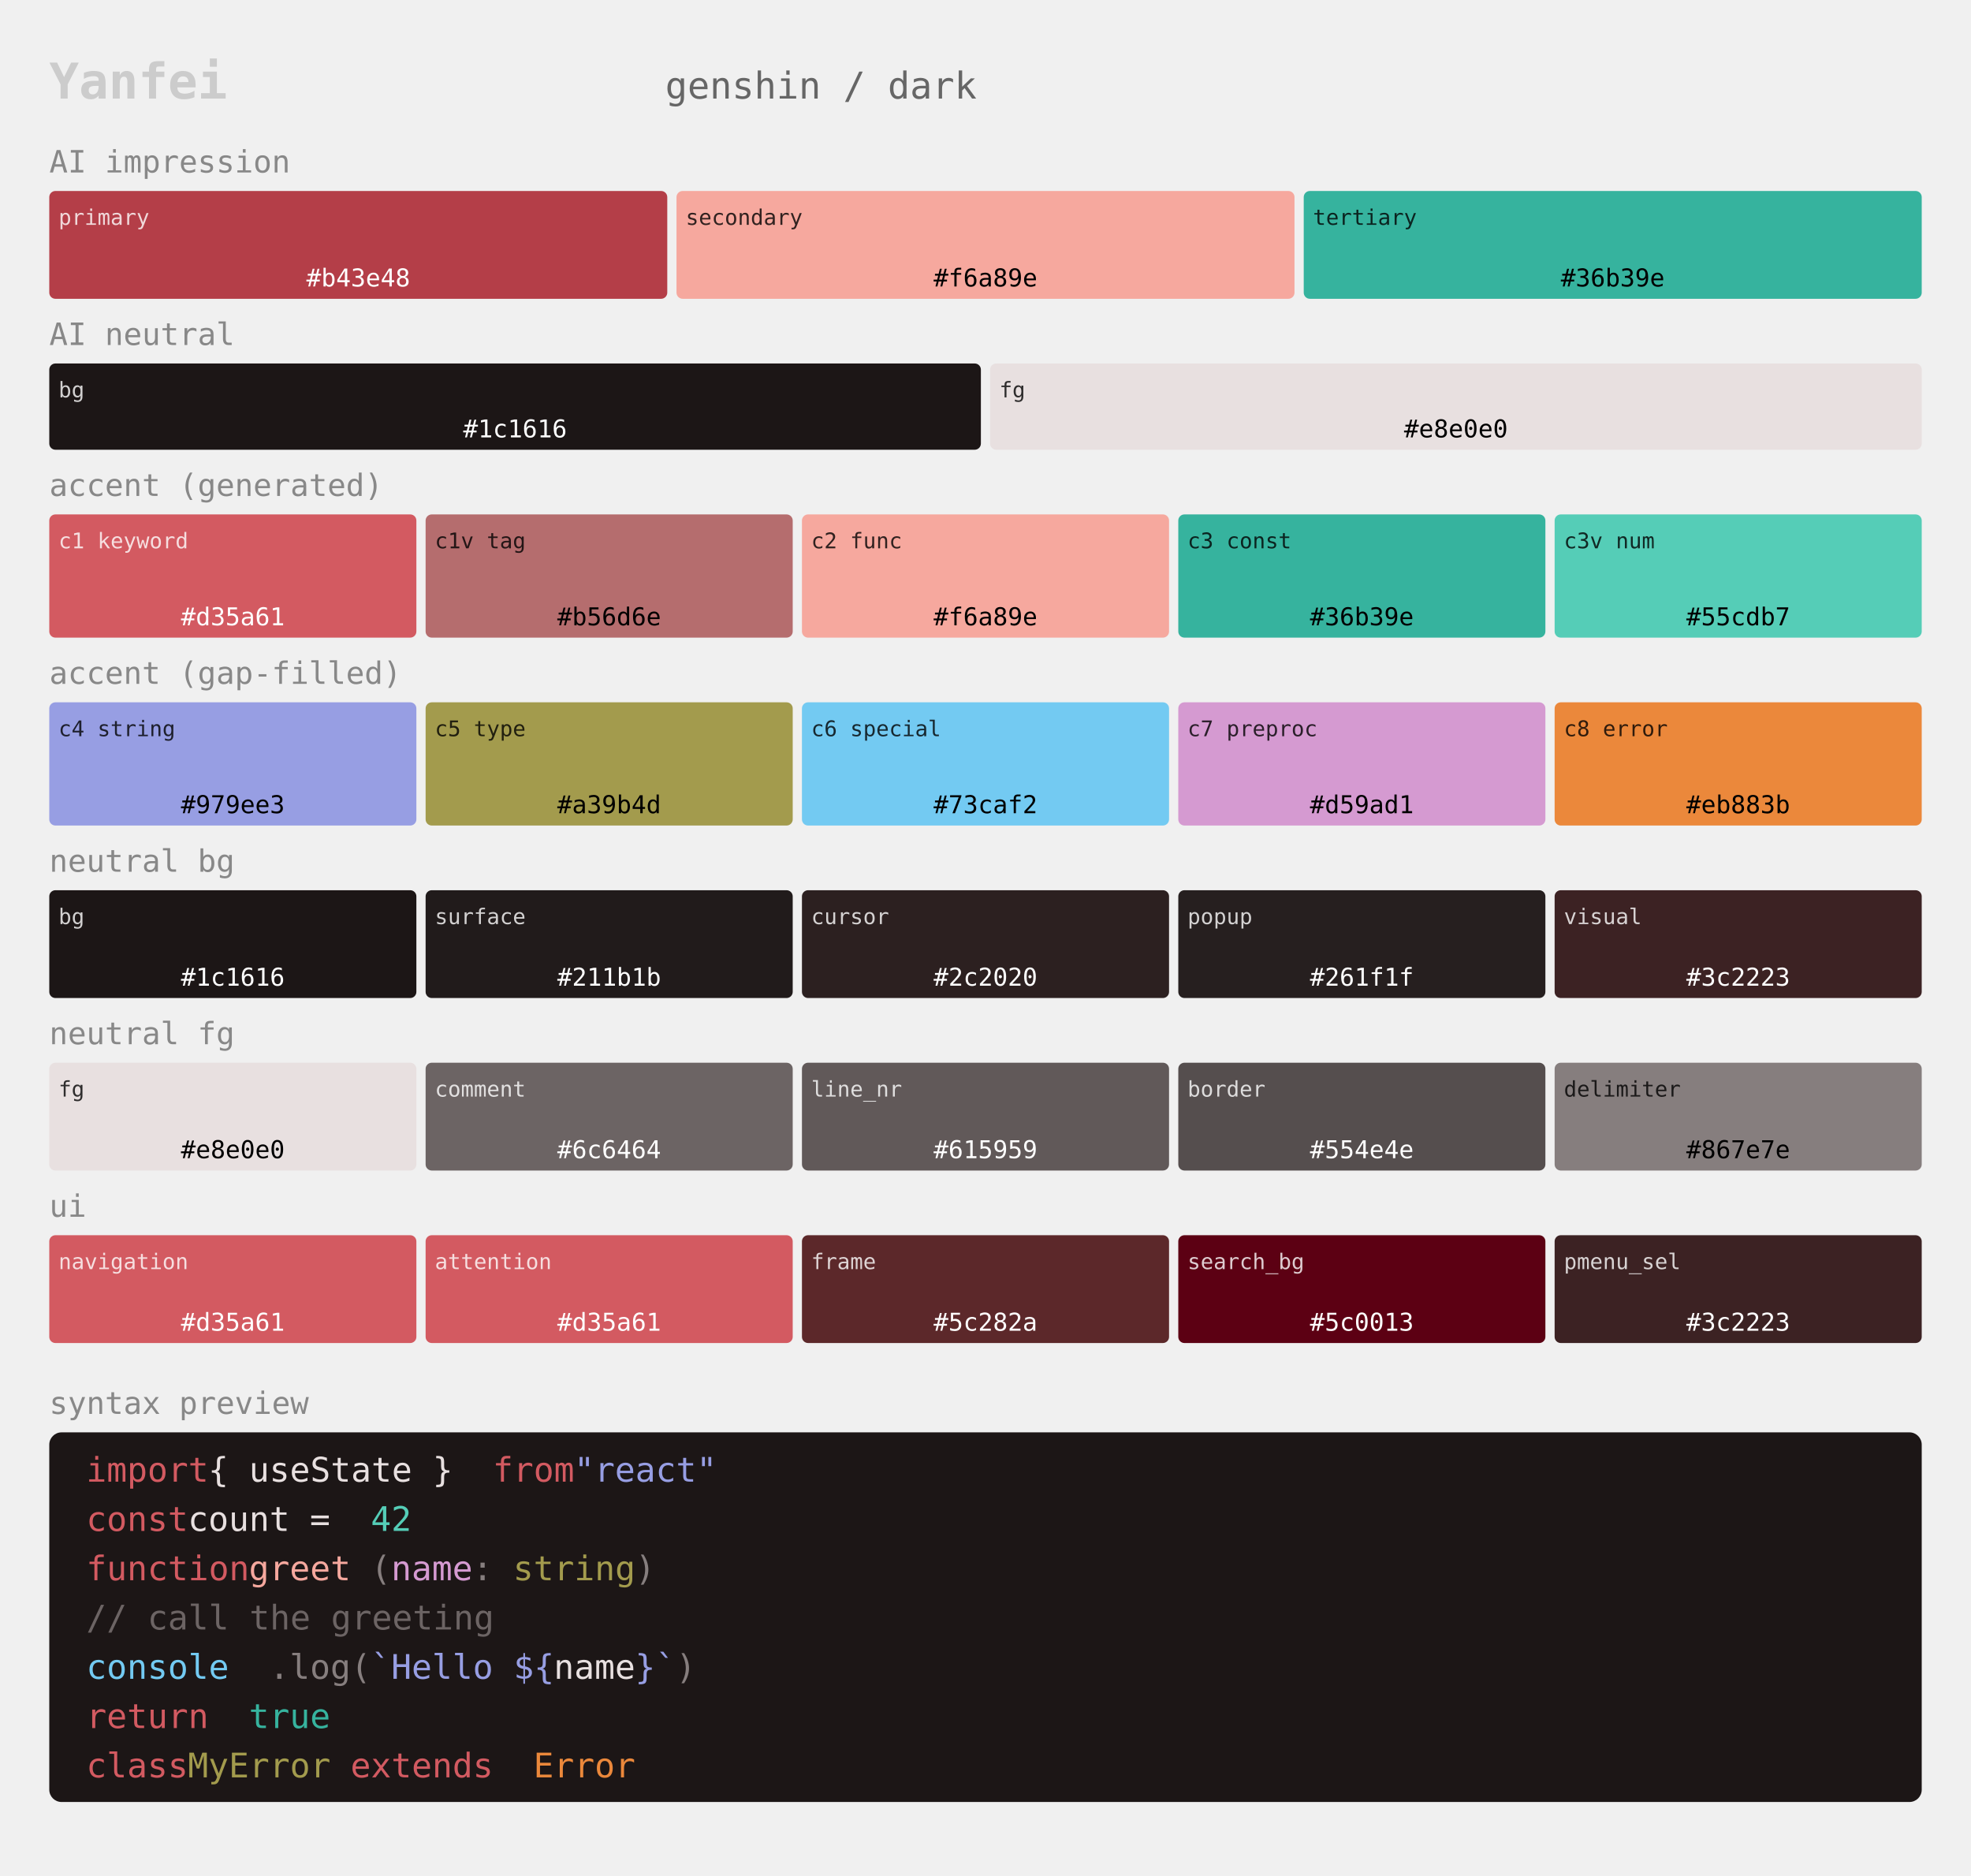
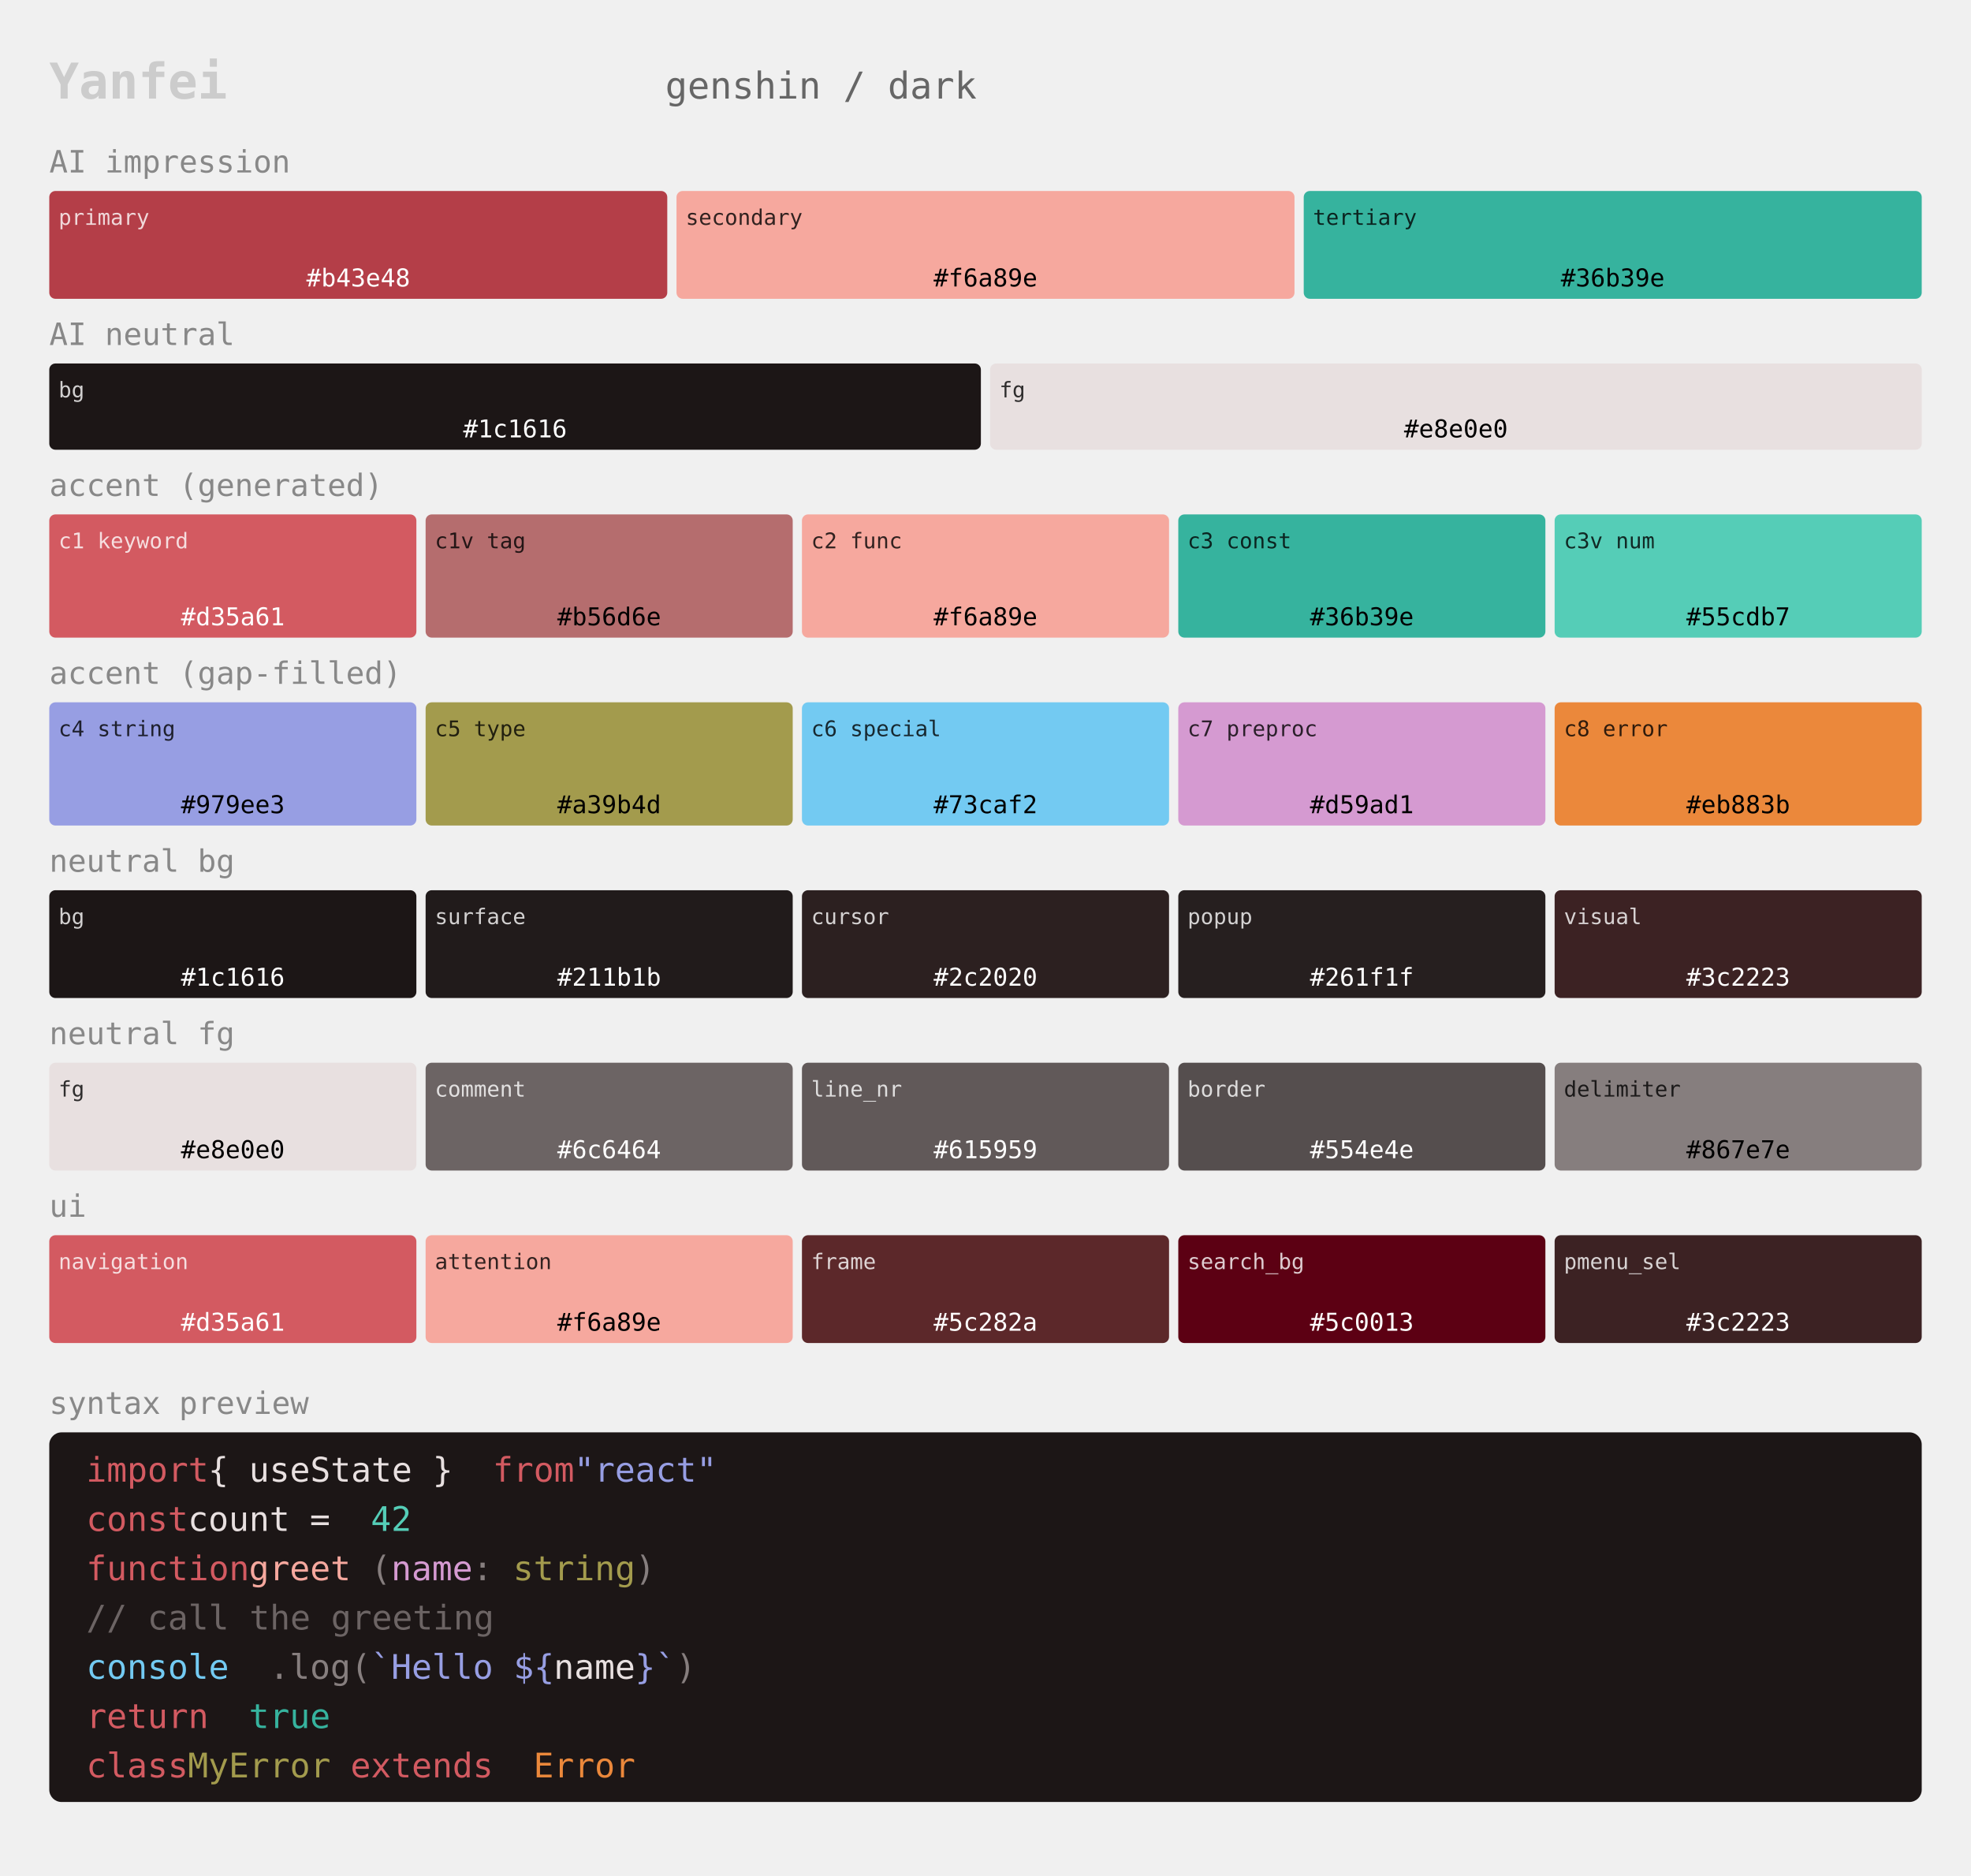
<svg xmlns="http://www.w3.org/2000/svg" width="640" height="609" style="background:#0a0a0a; font-family:ui-monospace,monospace;">
  <text x="16" y="32" fill="#ccc" font-size="16" font-weight="bold">Yanfei</text>
  <text x="216" y="32" fill="#666" font-size="12">genshin / dark</text>
  <text x="16" y="56" fill="#888" font-size="10">AI impression</text>
  <rect x="16" y="62" width="200.667" height="35" fill="#b43e48" rx="2" />
  <text x="19" y="73" fill="#ffffff" font-size="7" opacity="0.8">primary</text>
  <text x="116.333" y="93" fill="#ffffff" font-size="8" text-anchor="middle">#b43e48</text>
  <rect x="219.667" y="62" width="200.667" height="35" fill="#f6a89e" rx="2" />
  <text x="222.667" y="73" fill="#000000" font-size="7" opacity="0.8">secondary</text>
  <text x="320" y="93" fill="#000000" font-size="8" text-anchor="middle">#f6a89e</text>
  <rect x="423.333" y="62" width="200.667" height="35" fill="#36b39e" rx="2" />
  <text x="426.333" y="73" fill="#000000" font-size="7" opacity="0.8">tertiary</text>
  <text x="523.667" y="93" fill="#000000" font-size="8" text-anchor="middle">#36b39e</text>
  <text x="16" y="112" fill="#888" font-size="10">AI neutral</text>
  <rect x="16" y="118" width="302.5" height="28" fill="#1c1616" rx="2" />
  <text x="19" y="129" fill="#ffffff" font-size="7" opacity="0.8">bg</text>
  <text x="167.25" y="142" fill="#ffffff" font-size="8" text-anchor="middle">#1c1616</text>
  <rect x="321.5" y="118" width="302.5" height="28" fill="#e8e0e0" rx="2" />
  <text x="324.5" y="129" fill="#000000" font-size="7" opacity="0.8">fg</text>
  <text x="472.75" y="142" fill="#000000" font-size="8" text-anchor="middle">#e8e0e0</text>
  <text x="16" y="161" fill="#888" font-size="10">accent (generated)</text>
  <rect x="16" y="167" width="119.2" height="40" fill="#d35a61" rx="2" />
  <text x="19" y="178" fill="#ffffff" font-size="7" opacity="0.8">c1 keyword</text>
  <text x="75.6" y="203" fill="#ffffff" font-size="8" text-anchor="middle">#d35a61</text>
  <rect x="138.2" y="167" width="119.2" height="40" fill="#b56d6e" rx="2" />
  <text x="141.2" y="178" fill="#000000" font-size="7" opacity="0.8">c1v tag</text>
  <text x="197.8" y="203" fill="#000000" font-size="8" text-anchor="middle">#b56d6e</text>
  <rect x="260.4" y="167" width="119.2" height="40" fill="#f6a89e" rx="2" />
  <text x="263.4" y="178" fill="#000000" font-size="7" opacity="0.8">c2 func</text>
  <text x="320" y="203" fill="#000000" font-size="8" text-anchor="middle">#f6a89e</text>
  <rect x="382.6" y="167" width="119.2" height="40" fill="#36b39e" rx="2" />
  <text x="385.6" y="178" fill="#000000" font-size="7" opacity="0.8">c3 const</text>
  <text x="442.2" y="203" fill="#000000" font-size="8" text-anchor="middle">#36b39e</text>
  <rect x="504.8" y="167" width="119.2" height="40" fill="#55cdb7" rx="2" />
  <text x="507.8" y="178" fill="#000000" font-size="7" opacity="0.8">c3v num</text>
  <text x="564.4" y="203" fill="#000000" font-size="8" text-anchor="middle">#55cdb7</text>
  <text x="16" y="222" fill="#888" font-size="10">accent (gap-filled)</text>
  <rect x="16" y="228" width="119.2" height="40" fill="#979ee3" rx="2" />
  <text x="19" y="239" fill="#000000" font-size="7" opacity="0.8">c4 string</text>
  <text x="75.6" y="264" fill="#000000" font-size="8" text-anchor="middle">#979ee3</text>
  <rect x="138.2" y="228" width="119.2" height="40" fill="#a39b4d" rx="2" />
  <text x="141.2" y="239" fill="#000000" font-size="7" opacity="0.8">c5 type</text>
  <text x="197.8" y="264" fill="#000000" font-size="8" text-anchor="middle">#a39b4d</text>
  <rect x="260.4" y="228" width="119.2" height="40" fill="#73caf2" rx="2" />
  <text x="263.4" y="239" fill="#000000" font-size="7" opacity="0.8">c6 special</text>
  <text x="320" y="264" fill="#000000" font-size="8" text-anchor="middle">#73caf2</text>
  <rect x="382.6" y="228" width="119.2" height="40" fill="#d59ad1" rx="2" />
  <text x="385.6" y="239" fill="#000000" font-size="7" opacity="0.8">c7 preproc</text>
  <text x="442.2" y="264" fill="#000000" font-size="8" text-anchor="middle">#d59ad1</text>
  <rect x="504.8" y="228" width="119.2" height="40" fill="#eb883b" rx="2" />
  <text x="507.8" y="239" fill="#000000" font-size="7" opacity="0.8">c8 error</text>
  <text x="564.4" y="264" fill="#000000" font-size="8" text-anchor="middle">#eb883b</text>
  <text x="16" y="283" fill="#888" font-size="10">neutral bg</text>
  <rect x="16" y="289" width="119.2" height="35" fill="#1c1616" rx="2" />
  <text x="19" y="300" fill="#ffffff" font-size="7" opacity="0.8">bg</text>
  <text x="75.6" y="320" fill="#ffffff" font-size="8" text-anchor="middle">#1c1616</text>
  <rect x="138.2" y="289" width="119.2" height="35" fill="#211b1b" rx="2" />
  <text x="141.2" y="300" fill="#ffffff" font-size="7" opacity="0.8">surface</text>
  <text x="197.8" y="320" fill="#ffffff" font-size="8" text-anchor="middle">#211b1b</text>
  <rect x="260.4" y="289" width="119.2" height="35" fill="#2c2020" rx="2" />
  <text x="263.4" y="300" fill="#ffffff" font-size="7" opacity="0.8">cursor</text>
  <text x="320" y="320" fill="#ffffff" font-size="8" text-anchor="middle">#2c2020</text>
  <rect x="382.6" y="289" width="119.2" height="35" fill="#261f1f" rx="2" />
  <text x="385.6" y="300" fill="#ffffff" font-size="7" opacity="0.8">popup</text>
  <text x="442.2" y="320" fill="#ffffff" font-size="8" text-anchor="middle">#261f1f</text>
  <rect x="504.8" y="289" width="119.2" height="35" fill="#3c2223" rx="2" />
  <text x="507.8" y="300" fill="#ffffff" font-size="7" opacity="0.8">visual</text>
  <text x="564.4" y="320" fill="#ffffff" font-size="8" text-anchor="middle">#3c2223</text>
  <text x="16" y="339" fill="#888" font-size="10">neutral fg</text>
  <rect x="16" y="345" width="119.2" height="35" fill="#e8e0e0" rx="2" />
  <text x="19" y="356" fill="#000000" font-size="7" opacity="0.8">fg</text>
  <text x="75.6" y="376" fill="#000000" font-size="8" text-anchor="middle">#e8e0e0</text>
  <rect x="138.2" y="345" width="119.2" height="35" fill="#6c6464" rx="2" />
  <text x="141.2" y="356" fill="#ffffff" font-size="7" opacity="0.8">comment</text>
  <text x="197.8" y="376" fill="#ffffff" font-size="8" text-anchor="middle">#6c6464</text>
  <rect x="260.4" y="345" width="119.2" height="35" fill="#615959" rx="2" />
  <text x="263.4" y="356" fill="#ffffff" font-size="7" opacity="0.8">line_nr</text>
  <text x="320" y="376" fill="#ffffff" font-size="8" text-anchor="middle">#615959</text>
  <rect x="382.6" y="345" width="119.2" height="35" fill="#554e4e" rx="2" />
  <text x="385.6" y="356" fill="#ffffff" font-size="7" opacity="0.8">border</text>
  <text x="442.2" y="376" fill="#ffffff" font-size="8" text-anchor="middle">#554e4e</text>
  <rect x="504.8" y="345" width="119.2" height="35" fill="#867e7e" rx="2" />
  <text x="507.8" y="356" fill="#000000" font-size="7" opacity="0.8">delimiter</text>
  <text x="564.4" y="376" fill="#000000" font-size="8" text-anchor="middle">#867e7e</text>
  <text x="16" y="395" fill="#888" font-size="10">ui</text>
  <rect x="16" y="401" width="119.2" height="35" fill="#d35a61" rx="2" />
  <text x="19" y="412" fill="#ffffff" font-size="7" opacity="0.8">navigation</text>
  <text x="75.6" y="432" fill="#ffffff" font-size="8" text-anchor="middle">#d35a61</text>
-   <rect x="138.2" y="401" width="119.2" height="35" fill="#d35a61" rx="2" />
-   <text x="141.2" y="412" fill="#ffffff" font-size="7" opacity="0.8">attention</text>
-   <text x="197.8" y="432" fill="#ffffff" font-size="8" text-anchor="middle">#d35a61</text>
+   <rect x="138.2" y="401" width="119.2" height="35" fill="#f6a89e" rx="2" />
+   <text x="141.2" y="412" fill="#000000" font-size="7" opacity="0.8">attention</text>
+   <text x="197.8" y="432" fill="#000000" font-size="8" text-anchor="middle">#f6a89e</text>
  <rect x="260.4" y="401" width="119.2" height="35" fill="#5c282a" rx="2" />
  <text x="263.4" y="412" fill="#ffffff" font-size="7" opacity="0.8">frame</text>
  <text x="320" y="432" fill="#ffffff" font-size="8" text-anchor="middle">#5c282a</text>
  <rect x="382.6" y="401" width="119.2" height="35" fill="#5c0013" rx="2" />
  <text x="385.6" y="412" fill="#ffffff" font-size="7" opacity="0.8">search_bg</text>
  <text x="442.2" y="432" fill="#ffffff" font-size="8" text-anchor="middle">#5c0013</text>
  <rect x="504.8" y="401" width="119.2" height="35" fill="#3c2223" rx="2" />
  <text x="507.8" y="412" fill="#ffffff" font-size="7" opacity="0.8">pmenu_sel</text>
  <text x="564.4" y="432" fill="#ffffff" font-size="8" text-anchor="middle">#3c2223</text>
  <text x="16" y="459" fill="#888" font-size="10">syntax preview</text>
  <rect x="16" y="465" width="608" height="120" fill="#1c1616" rx="4" />
  <text x="28" y="481" fill="#d35a61" font-size="11" font-family="monospace">import</text>
  <text x="67.6" y="481" fill="#e8e0e0" font-size="11" font-family="monospace"> { useState } </text>
  <text x="160" y="481" fill="#d35a61" font-size="11" font-family="monospace">from</text>
  <text x="186.4" y="481" fill="#979ee3" font-size="11" font-family="monospace"> "react"</text>
  <text x="28" y="497" fill="#d35a61" font-size="11" font-family="monospace">const</text>
  <text x="61" y="497" fill="#e8e0e0" font-size="11" font-family="monospace"> count</text>
  <text x="100.6" y="497" fill="#e8e0e0" font-size="11" font-family="monospace"> = </text>
  <text x="120.4" y="497" fill="#55cdb7" font-size="11" font-family="monospace">42</text>
  <text x="28" y="513" fill="#d35a61" font-size="11" font-family="monospace">function</text>
  <text x="80.8" y="513" fill="#f6a89e" font-size="11" font-family="monospace"> greet</text>
  <text x="120.4" y="513" fill="#867e7e" font-size="11" font-family="monospace">(</text>
  <text x="127" y="513" fill="#d59ad1" font-size="11" font-family="monospace">name</text>
  <text x="153.4" y="513" fill="#867e7e" font-size="11" font-family="monospace">: </text>
  <text x="166.6" y="513" fill="#a39b4d" font-size="11" font-family="monospace">string</text>
  <text x="206.2" y="513" fill="#867e7e" font-size="11" font-family="monospace">)</text>
  <text x="28" y="529" fill="#6c6464" font-size="11" font-family="monospace">  // call the greeting</text>
  <text x="28" y="545" fill="#73caf2" font-size="11" font-family="monospace">  console</text>
  <text x="87.4" y="545" fill="#867e7e" font-size="11" font-family="monospace">.log(</text>
  <text x="120.4" y="545" fill="#979ee3" font-size="11" font-family="monospace">`Hello ${</text>
  <text x="179.8" y="545" fill="#e8e0e0" font-size="11" font-family="monospace">name</text>
  <text x="206.2" y="545" fill="#979ee3" font-size="11" font-family="monospace">}`</text>
  <text x="219.4" y="545" fill="#867e7e" font-size="11" font-family="monospace">)</text>
  <text x="28" y="561" fill="#d35a61" font-size="11" font-family="monospace">  return</text>
  <text x="80.8" y="561" fill="#36b39e" font-size="11" font-family="monospace"> true</text>
  <text x="28" y="577" fill="#d35a61" font-size="11" font-family="monospace">class</text>
  <text x="61" y="577" fill="#a39b4d" font-size="11" font-family="monospace"> MyError</text>
  <text x="113.8" y="577" fill="#d35a61" font-size="11" font-family="monospace"> extends </text>
  <text x="173.2" y="577" fill="#eb883b" font-size="11" font-family="monospace">Error</text>
</svg>
